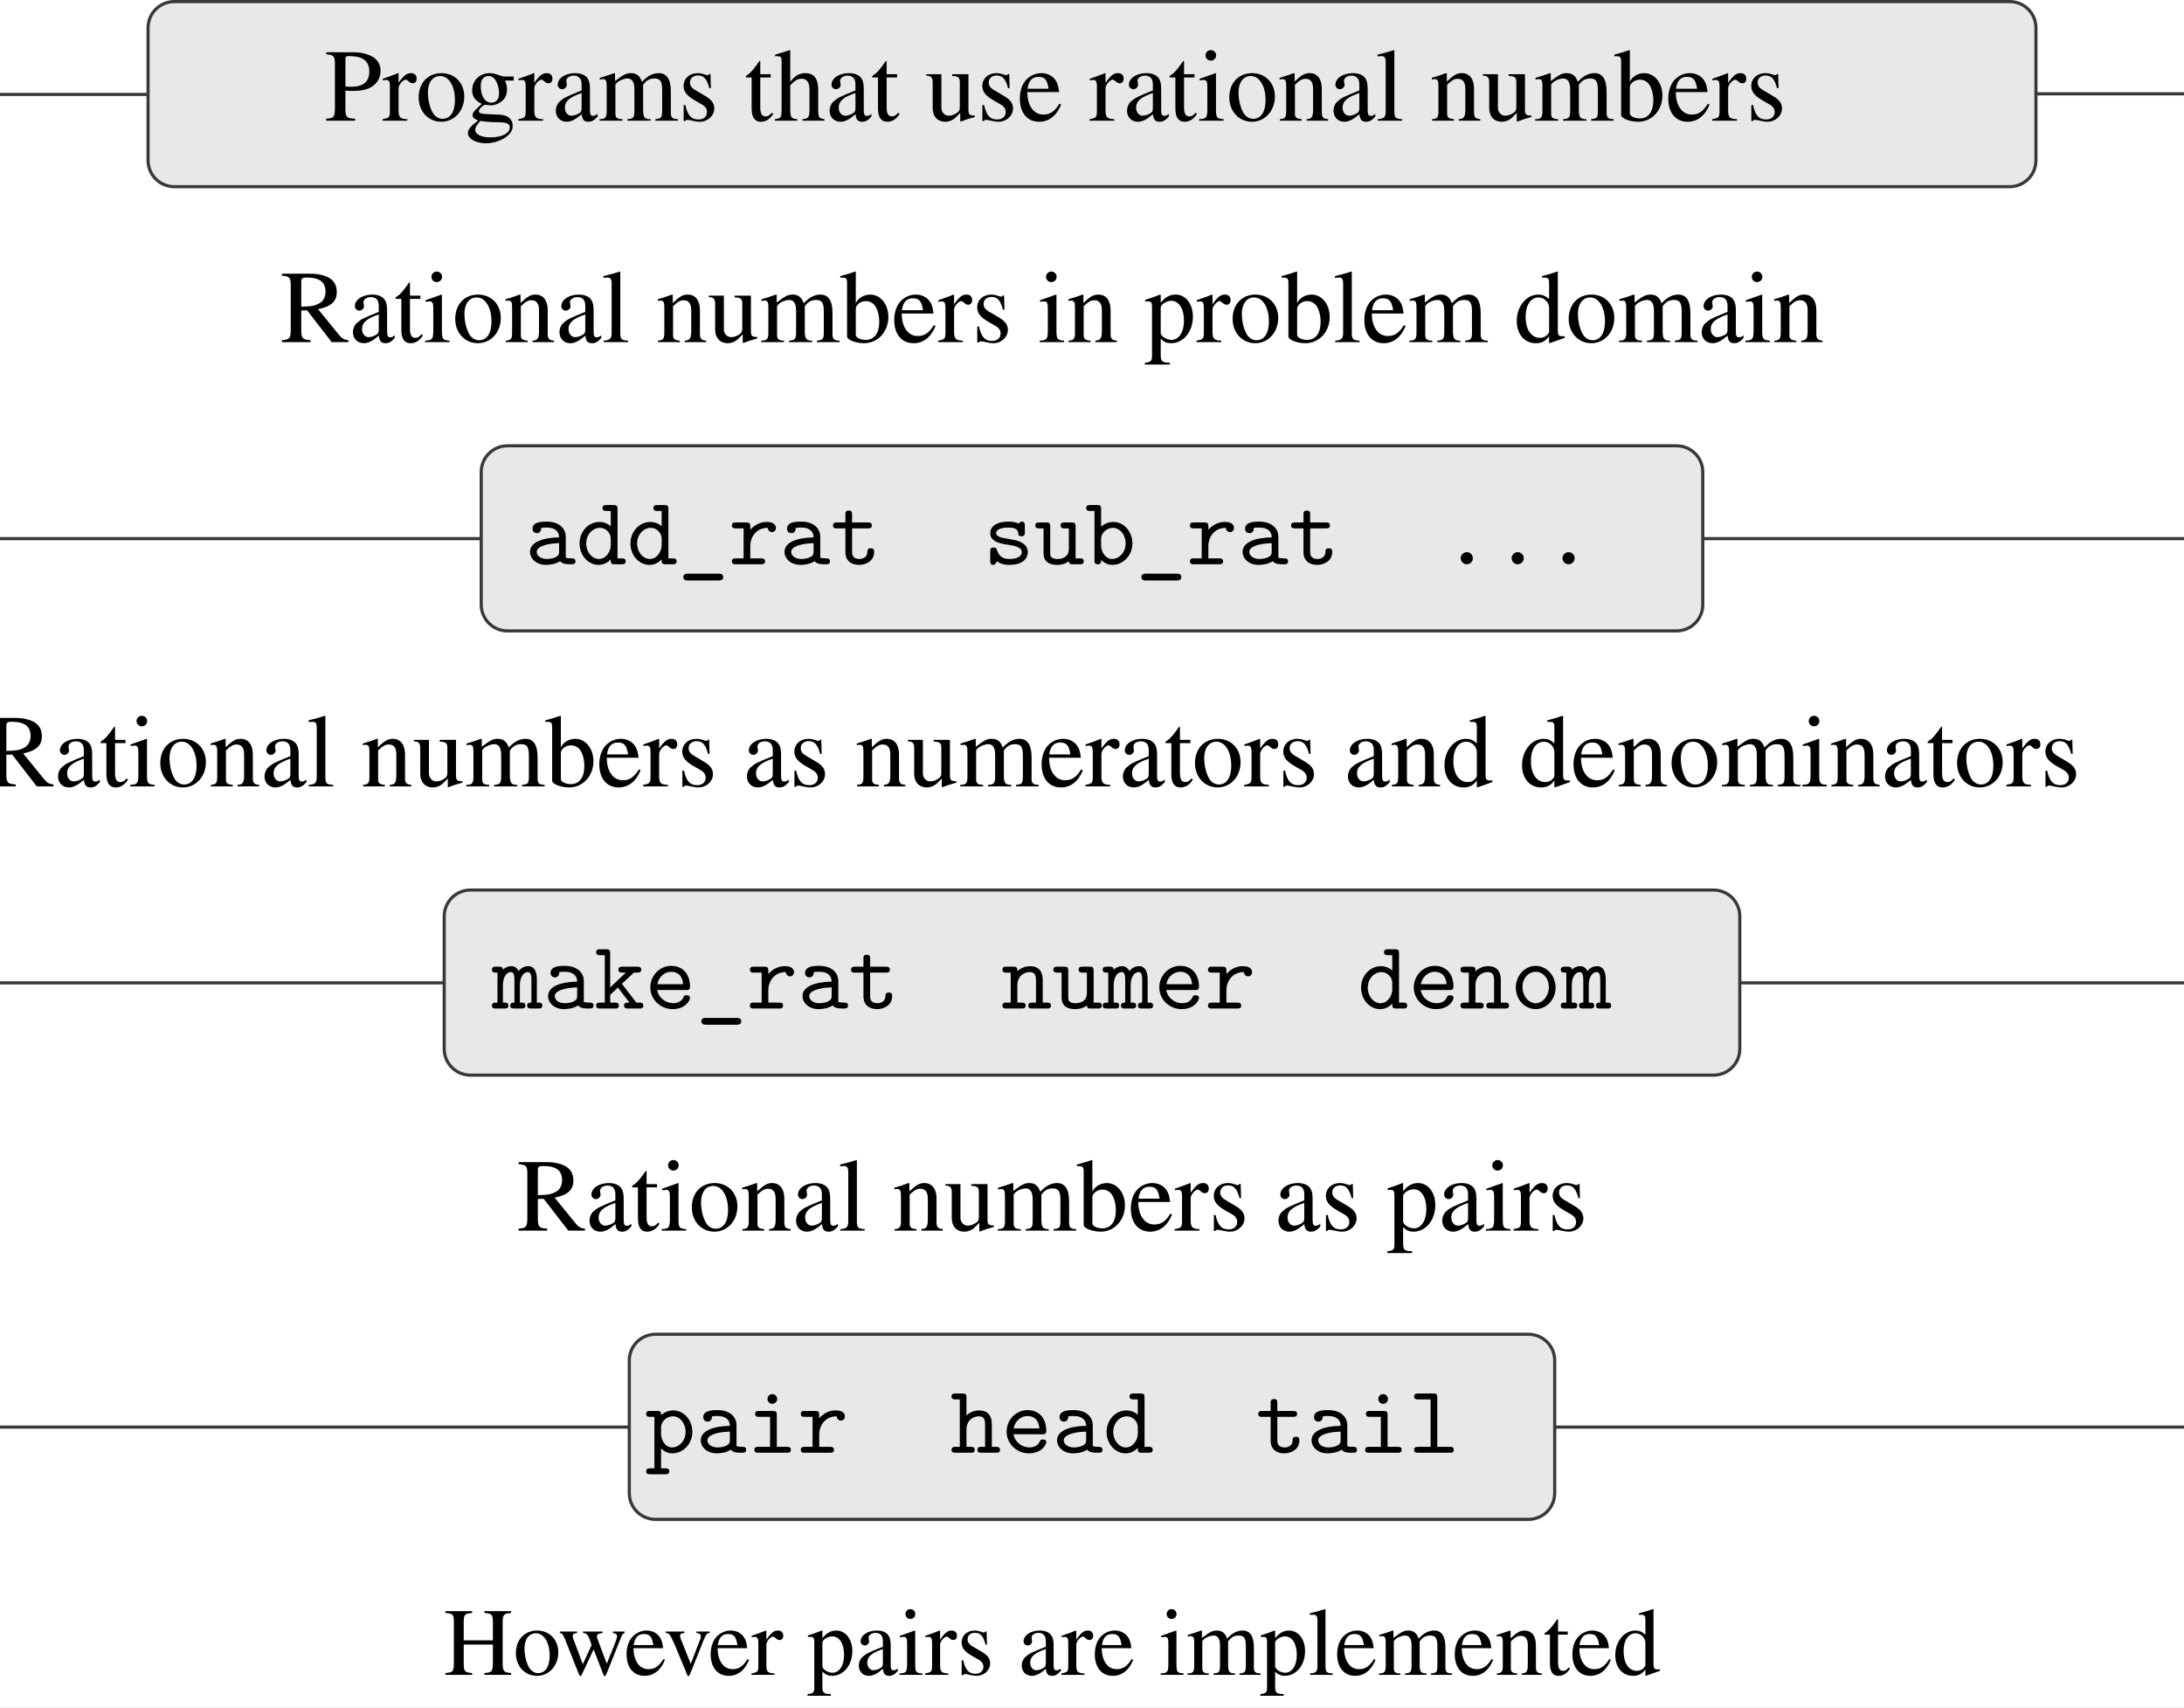
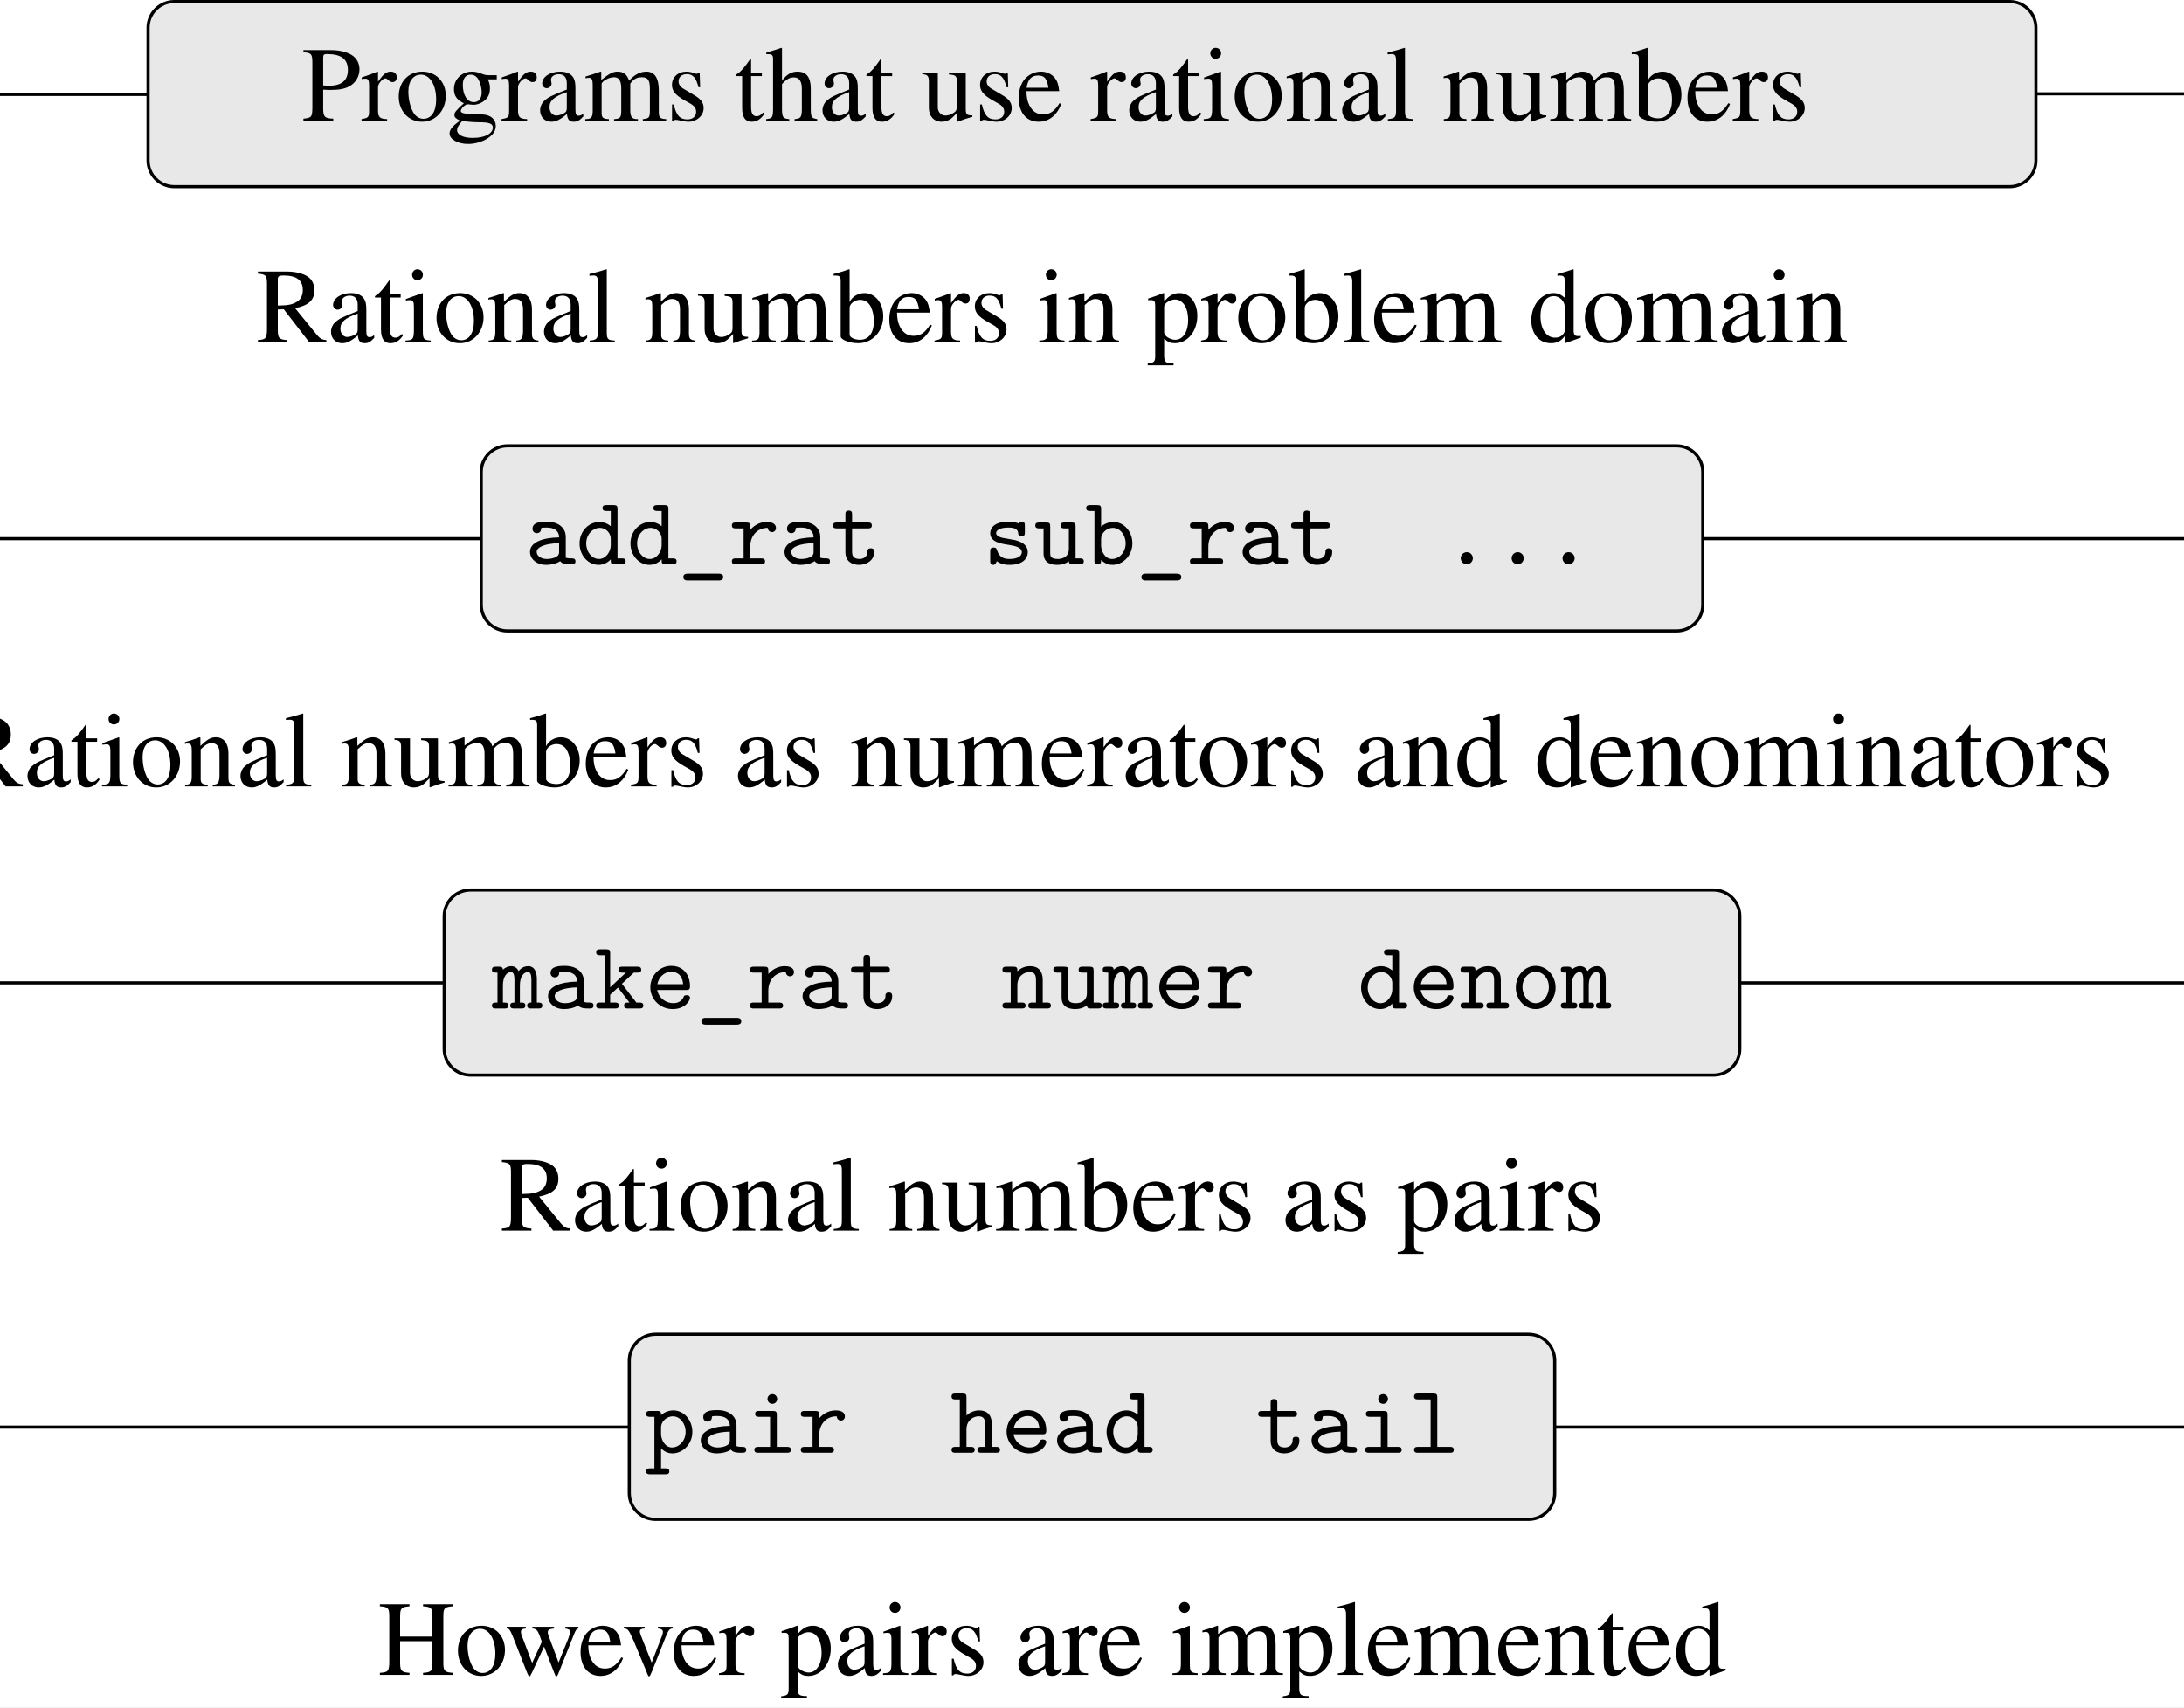
<svg xmlns="http://www.w3.org/2000/svg" preserveAspectRatio="xMinYMin meet" viewBox="0 0 450.545 352.154" id="svg4113" style="display:inline" version="1.1" width="450.545" height="352.154">
  <defs id="defs4115" />
  <rect width="100%" height="100%" fill="#ffffff" id="rect6" x="0" y="0" />
  <g transform="matrix(0.8,0,0,0.8,-68.15462,-62.97994)" id="layer6" style="display:inline">
-     <rect width="486.818" height="47.727" rx="6.764" ry="6.764" x="123.375" y="79.131" id="rect4103" style="display:inline;fill:#e8e8e8;fill-opacity:1;stroke:#383838;stroke-width:0.812;stroke-linecap:round;stroke-linejoin:round;stroke-miterlimit:4;stroke-dasharray:none;stroke-dashoffset:0;stroke-opacity:1" />
-     <rect width="315" height="47.727" rx="6.764" ry="6.764" x="209.284" y="193.676" id="rect4103-6" style="display:inline;fill:#e8e8e8;fill-opacity:1;stroke:#383838;stroke-width:0.812;stroke-linecap:round;stroke-linejoin:round;stroke-miterlimit:4;stroke-dasharray:none;stroke-dashoffset:0;stroke-opacity:1" />
-     <rect width="334.091" height="47.727" rx="6.764" ry="6.764" x="199.739" y="308.221" id="rect4103-5" style="display:inline;fill:#e8e8e8;fill-opacity:1;stroke:#383838;stroke-width:0.812;stroke-linecap:round;stroke-linejoin:round;stroke-miterlimit:4;stroke-dasharray:none;stroke-dashoffset:0;stroke-opacity:1" />
-     <rect width="238.636" height="47.727" rx="6.764" ry="6.764" x="247.466" y="422.767" id="rect4103-69" style="display:inline;fill:#e8e8e8;fill-opacity:1;stroke:#383838;stroke-width:0.812;stroke-linecap:round;stroke-linejoin:round;stroke-miterlimit:4;stroke-dasharray:none;stroke-dashoffset:0;stroke-opacity:1" />
+     <rect width="486.818" height="47.727" rx="6.764" ry="6.764" x="123.375" y="79.131" id="rect4103" style="display:inline;fill:#e8e8e8;fill-opacity:1;stroke:#000000;stroke-width:0.812;stroke-linecap:round;stroke-linejoin:round;stroke-miterlimit:4;stroke-dasharray:none;stroke-dashoffset:0;stroke-opacity:1" />
+     <rect width="315" height="47.727" rx="6.764" ry="6.764" x="209.284" y="193.676" id="rect4103-6" style="display:inline;fill:#e8e8e8;fill-opacity:1;stroke:#000000;stroke-width:0.812;stroke-linecap:round;stroke-linejoin:round;stroke-miterlimit:4;stroke-dasharray:none;stroke-dashoffset:0;stroke-opacity:1" />
+     <rect width="334.091" height="47.727" rx="6.764" ry="6.764" x="199.739" y="308.221" id="rect4103-5" style="display:inline;fill:#e8e8e8;fill-opacity:1;stroke:#000000;stroke-width:0.812;stroke-linecap:round;stroke-linejoin:round;stroke-miterlimit:4;stroke-dasharray:none;stroke-dashoffset:0;stroke-opacity:1" />
+     <rect width="238.636" height="47.727" rx="6.764" ry="6.764" x="247.466" y="422.767" id="rect4103-69" style="display:inline;fill:#e8e8e8;fill-opacity:1;stroke:#000000;stroke-width:0.812;stroke-linecap:round;stroke-linejoin:round;stroke-miterlimit:4;stroke-dasharray:none;stroke-dashoffset:0;stroke-opacity:1" />
  </g>
-   <text style="font-style:normal;font-variant:normal;font-weight:normal;font-stretch:normal;font-size:19.855px;line-height:125%;font-family:Times;-inkscape-font-specification:'Times, Normal';font-variant-ligatures:normal;font-variant-caps:normal;font-variant-numeric:normal;font-feature-settings:normal;text-align:center;letter-spacing:0px;word-spacing:0px;writing-mode:lr-tb;text-anchor:middle;fill:#383838;fill-opacity:1;stroke:none;stroke-width:0.8" xml:space="preserve" id="text6868" y="24.897" x="225.163">
-     <tspan style="font-style:normal;font-variant:normal;font-weight:normal;font-stretch:normal;font-size:21.333px;font-family:Times;-inkscape-font-specification:'Times, Normal';font-variant-ligatures:normal;font-variant-caps:normal;font-variant-numeric:normal;font-variant-east-asian:normal;text-align:center;writing-mode:lr-tb;text-anchor:middle;fill:#000000;stroke-width:0.8" id="tspan6870" y="24.897" x="225.163">Programs that use rational numbers</tspan>
+   <text style="font-style:normal;font-variant:normal;font-weight:normal;font-stretch:normal;font-size:19.855px;line-height:125%;font-family:Times;-inkscape-font-specification:'Times, Normal';font-variant-ligatures:normal;font-variant-caps:normal;font-variant-numeric:normal;font-feature-settings:normal;text-align:center;letter-spacing:0px;word-spacing:0px;writing-mode:lr-tb;text-anchor:middle;fill:#000000;fill-opacity:1;stroke:none;stroke-width:0.8" xml:space="preserve" id="text6868" y="24.897" x="225.163">
+     <tspan style="font-style:normal;font-variant:normal;font-weight:normal;font-stretch:normal;font-size:22px;font-family:Times;-inkscape-font-specification:'Times, Normal';font-variant-ligatures:normal;font-variant-caps:normal;font-variant-numeric:normal;font-variant-east-asian:normal;text-align:center;writing-mode:lr-tb;text-anchor:middle;fill:#000000;stroke-width:0.8" id="tspan6870" y="24.897" x="225.163">Programs that use rational numbers</tspan>
  </text>
-   <text style="font-style:normal;font-variant:normal;font-weight:normal;font-stretch:normal;font-size:19.855px;line-height:125%;font-family:Times;-inkscape-font-specification:Times;text-align:center;letter-spacing:0px;word-spacing:0px;text-anchor:middle;fill:#383838;fill-opacity:1;stroke:none;stroke-width:0.8" xml:space="preserve" id="text6872" y="70.579" x="224.509">
-     <tspan id="tspan6874" y="70.579" x="224.509" style="font-style:normal;font-variant:normal;font-weight:normal;font-stretch:normal;font-size:21.333px;font-family:Times;-inkscape-font-specification:'Times, Normal';font-variant-ligatures:normal;font-variant-caps:normal;font-variant-numeric:normal;font-variant-east-asian:normal;fill:#000000;stroke-width:0.8">Rational numbers in problem domain</tspan>
+   <text style="font-style:normal;font-variant:normal;font-weight:normal;font-stretch:normal;font-size:19.855px;line-height:125%;font-family:Times;-inkscape-font-specification:Times;text-align:center;letter-spacing:0px;word-spacing:0px;text-anchor:middle;fill:#000000;fill-opacity:1;stroke:none;stroke-width:0.8" xml:space="preserve" id="text6872" y="70.579" x="224.509">
+     <tspan id="tspan6874" y="70.579" x="224.509" style="font-style:normal;font-variant:normal;font-weight:normal;font-stretch:normal;font-size:22px;font-family:Times;-inkscape-font-specification:'Times, Normal';font-variant-ligatures:normal;font-variant-caps:normal;font-variant-numeric:normal;font-variant-east-asian:normal;fill:#000000;stroke-width:0.8">Rational numbers in problem domain</tspan>
  </text>
-   <text style="font-style:normal;font-variant:normal;font-weight:normal;font-stretch:normal;font-size:19.855px;line-height:125%;font-family:Times;-inkscape-font-specification:Times;text-align:center;letter-spacing:0px;word-spacing:0px;text-anchor:middle;fill:#383838;fill-opacity:1;stroke:none;stroke-width:0.8" xml:space="preserve" id="text6876" y="116.397" x="226.036">
+   <text style="font-style:normal;font-variant:normal;font-weight:normal;font-stretch:normal;font-size:19.855px;line-height:125%;font-family:Times;-inkscape-font-specification:Times;text-align:center;letter-spacing:0px;word-spacing:0px;text-anchor:middle;fill:#000000;fill-opacity:1;stroke:none;stroke-width:0.8" xml:space="preserve" id="text6876" y="116.397" x="226.036">
    <tspan style="font-style:normal;font-variant:normal;font-weight:normal;font-stretch:normal;font-size:20px;font-family:'Latin Modern Mono';-inkscape-font-specification:'Latin Modern Mono, Normal';font-variant-ligatures:normal;font-variant-caps:normal;font-variant-numeric:normal;font-variant-east-asian:normal;fill:#000000;stroke-width:0.8" id="tspan6878" y="116.397" x="226.036">add_rat  sub_rat  ...</tspan>
  </text>
-   <text style="font-style:normal;font-variant:normal;font-weight:normal;font-stretch:normal;font-size:19.855px;line-height:125%;font-family:Times;-inkscape-font-specification:Times;text-align:center;letter-spacing:0px;word-spacing:0px;text-anchor:middle;fill:#383838;fill-opacity:1;stroke:none;stroke-width:0.8" xml:space="preserve" id="text6880" y="162.215" x="220.509">
-     <tspan id="tspan6882" y="162.215" x="220.509" style="font-style:normal;font-variant:normal;font-weight:normal;font-stretch:normal;font-size:21.333px;font-family:Times;-inkscape-font-specification:'Times, Normal';font-variant-ligatures:normal;font-variant-caps:normal;font-variant-numeric:normal;font-variant-east-asian:normal;fill:#000000;stroke-width:0.8">Rational numbers as numerators and denominators</tspan>
+   <text style="font-style:normal;font-variant:normal;font-weight:normal;font-stretch:normal;font-size:19.855px;line-height:125%;font-family:Times;-inkscape-font-specification:Times;text-align:center;letter-spacing:0px;word-spacing:0px;text-anchor:middle;fill:#000000;fill-opacity:1;stroke:none;stroke-width:0.8" xml:space="preserve" id="text6880" y="162.215" x="220.509">
+     <tspan id="tspan6882" y="162.215" x="220.509" style="font-style:normal;font-variant:normal;font-weight:normal;font-stretch:normal;font-size:22px;font-family:Times;-inkscape-font-specification:'Times, Normal';font-variant-ligatures:normal;font-variant-caps:normal;font-variant-numeric:normal;font-variant-east-asian:normal;fill:#000000;stroke-width:0.8">Rational numbers as numerators and denominators</tspan>
  </text>
-   <text style="font-style:normal;font-variant:normal;font-weight:normal;font-stretch:normal;font-size:19.855px;line-height:125%;font-family:Times;-inkscape-font-specification:Times;text-align:center;letter-spacing:0px;word-spacing:0px;text-anchor:middle;fill:#383838;fill-opacity:1;stroke:none;stroke-width:0.8" xml:space="preserve" id="text6884" y="208.034" x="224.509">
+   <text style="font-style:normal;font-variant:normal;font-weight:normal;font-stretch:normal;font-size:19.855px;line-height:125%;font-family:Times;-inkscape-font-specification:Times;text-align:center;letter-spacing:0px;word-spacing:0px;text-anchor:middle;fill:#000000;fill-opacity:1;stroke:none;stroke-width:0.8" xml:space="preserve" id="text6884" y="208.034" x="224.509">
    <tspan style="font-style:normal;font-variant:normal;font-weight:normal;font-stretch:normal;font-size:20px;font-family:'Latin Modern Mono';-inkscape-font-specification:'Latin Modern Mono, Normal';font-variant-ligatures:normal;font-variant-caps:normal;font-variant-numeric:normal;font-variant-east-asian:normal;fill:#000000;stroke-width:0.8" id="tspan6886" y="208.034" x="224.509">make_rat  numer  denom</tspan>
  </text>
-   <text style="font-style:normal;font-variant:normal;font-weight:normal;font-stretch:normal;font-size:19.855px;line-height:125%;font-family:Times;-inkscape-font-specification:Times;text-align:center;letter-spacing:0px;word-spacing:0px;text-anchor:middle;fill:#383838;fill-opacity:1;stroke:none;stroke-width:0.8" xml:space="preserve" id="text6888" y="253.852" x="224.509">
-     <tspan id="tspan6890" y="253.852" x="224.509" style="font-style:normal;font-variant:normal;font-weight:normal;font-stretch:normal;font-size:21.333px;font-family:Times;-inkscape-font-specification:'Times, Normal';font-variant-ligatures:normal;font-variant-caps:normal;font-variant-numeric:normal;font-variant-east-asian:normal;fill:#000000;stroke-width:0.8">Rational numbers as pairs</tspan>
+   <text style="font-style:normal;font-variant:normal;font-weight:normal;font-stretch:normal;font-size:19.855px;line-height:125%;font-family:Times;-inkscape-font-specification:Times;text-align:center;letter-spacing:0px;word-spacing:0px;text-anchor:middle;fill:#000000;fill-opacity:1;stroke:none;stroke-width:0.8" xml:space="preserve" id="text6888" y="253.852" x="224.509">
+     <tspan id="tspan6890" y="253.852" x="224.509" style="font-style:normal;font-variant:normal;font-weight:normal;font-stretch:normal;font-size:22px;font-family:Times;-inkscape-font-specification:'Times, Normal';font-variant-ligatures:normal;font-variant-caps:normal;font-variant-numeric:normal;font-variant-east-asian:normal;fill:#000000;stroke-width:0.8">Rational numbers as pairs</tspan>
  </text>
-   <text style="font-style:normal;font-variant:normal;font-weight:normal;font-stretch:normal;font-size:19.855px;line-height:125%;font-family:Times;-inkscape-font-specification:Times;text-align:center;letter-spacing:0px;word-spacing:0px;text-anchor:middle;fill:#383838;fill-opacity:1;stroke:none;stroke-width:0.8" xml:space="preserve" id="text6892" y="299.67" x="224.509">
+   <text style="font-style:normal;font-variant:normal;font-weight:normal;font-stretch:normal;font-size:19.855px;line-height:125%;font-family:Times;-inkscape-font-specification:Times;text-align:center;letter-spacing:0px;word-spacing:0px;text-anchor:middle;fill:#000000;fill-opacity:1;stroke:none;stroke-width:0.8" xml:space="preserve" id="text6892" y="299.67" x="224.509">
    <tspan style="font-style:normal;font-variant:normal;font-weight:normal;font-stretch:normal;font-size:20px;font-family:'Latin Modern Mono';-inkscape-font-specification:'Latin Modern Mono, Normal';font-variant-ligatures:normal;font-variant-caps:normal;font-variant-numeric:normal;font-variant-east-asian:normal;fill:#000000;stroke-width:0.8" id="tspan6894" y="299.67" x="224.509">pair  head  tail</tspan>
  </text>
-   <text style="font-style:normal;font-variant:normal;font-weight:normal;font-stretch:normal;font-size:19.855px;line-height:125%;font-family:Times;-inkscape-font-specification:Times;text-align:center;letter-spacing:0px;word-spacing:0px;text-anchor:middle;fill:#383838;fill-opacity:1;stroke:none;stroke-width:0.8" xml:space="preserve" id="text6896" y="345.488" x="224.509">
-     <tspan id="tspan6898" y="345.488" x="224.509" style="fill:#000000;stroke-width:0.8">However pairs are implemented</tspan>
+   <text style="font-style:normal;font-variant:normal;font-weight:normal;font-stretch:normal;font-size:19.855px;line-height:125%;font-family:Times;-inkscape-font-specification:Times;text-align:center;letter-spacing:0px;word-spacing:0px;text-anchor:middle;fill:#000000;fill-opacity:1;stroke:none;stroke-width:0.8" xml:space="preserve" id="text6896" y="345.488" x="224.509">
+     <tspan id="tspan6898" y="345.488" x="224.509" style="fill:#000000;stroke-width:0.8;font-size:22px">However pairs are implemented</tspan>
  </text>
  <g transform="matrix(0.8,0,0,0.8,-68.15462,-62.97994)" id="layer5" style="display:inline">
-     <path d="m 610.193,102.921 h 38.182" id="path4105" style="fill:none;stroke:#383838;stroke-width:0.812;stroke-linecap:butt;stroke-linejoin:round;stroke-miterlimit:4;stroke-dasharray:none;stroke-opacity:1" />
-     <path d="M 85.193,103.063 H 123.375" id="path4105-9" style="display:inline;fill:none;stroke:#383838;stroke-width:0.812;stroke-linecap:butt;stroke-linejoin:round;stroke-miterlimit:4;stroke-dasharray:none;stroke-opacity:1" />
-     <path d="M 524.284,217.608 H 648.375" id="path4105-0" style="display:inline;fill:none;stroke:#383838;stroke-width:0.812;stroke-linecap:butt;stroke-linejoin:round;stroke-miterlimit:4;stroke-dasharray:none;stroke-opacity:1" />
-     <path d="M 85.193,217.608 H 209.284" id="path4105-9-9" style="display:inline;fill:none;stroke:#383838;stroke-width:0.812;stroke-linecap:butt;stroke-linejoin:round;stroke-miterlimit:4;stroke-dasharray:none;stroke-opacity:1" />
-     <path d="M 533.829,332.153 H 648.375" id="path4105-3" style="display:inline;fill:none;stroke:#383838;stroke-width:0.812;stroke-linecap:butt;stroke-linejoin:round;stroke-miterlimit:4;stroke-dasharray:none;stroke-opacity:1" />
-     <path d="M 85.193,332.153 H 199.739" id="path4105-9-7" style="display:inline;fill:none;stroke:#383838;stroke-width:0.812;stroke-linecap:butt;stroke-linejoin:round;stroke-miterlimit:4;stroke-dasharray:none;stroke-opacity:1" />
-     <path d="M 486.102,446.699 H 648.375" id="path4105-7" style="display:inline;fill:none;stroke:#383838;stroke-width:0.812;stroke-linecap:butt;stroke-linejoin:round;stroke-miterlimit:4;stroke-dasharray:none;stroke-opacity:1" />
-     <path d="M 85.193,446.699 H 247.466" id="path4105-9-2" style="display:inline;fill:none;stroke:#383838;stroke-width:0.812;stroke-linecap:butt;stroke-linejoin:round;stroke-miterlimit:4;stroke-dasharray:none;stroke-opacity:1" />
+     <path d="m 610.193,102.921 h 38.182" id="path4105" style="fill:none;stroke:#000000;stroke-width:0.812;stroke-linecap:butt;stroke-linejoin:round;stroke-miterlimit:4;stroke-dasharray:none;stroke-opacity:1" />
+     <path d="M 85.193,103.063 H 123.375" id="path4105-9" style="display:inline;fill:none;stroke:#000000;stroke-width:0.812;stroke-linecap:butt;stroke-linejoin:round;stroke-miterlimit:4;stroke-dasharray:none;stroke-opacity:1" />
+     <path d="M 524.284,217.608 H 648.375" id="path4105-0" style="display:inline;fill:none;stroke:#000000;stroke-width:0.812;stroke-linecap:butt;stroke-linejoin:round;stroke-miterlimit:4;stroke-dasharray:none;stroke-opacity:1" />
+     <path d="M 85.193,217.608 H 209.284" id="path4105-9-9" style="display:inline;fill:none;stroke:#000000;stroke-width:0.812;stroke-linecap:butt;stroke-linejoin:round;stroke-miterlimit:4;stroke-dasharray:none;stroke-opacity:1" />
+     <path d="M 533.829,332.153 H 648.375" id="path4105-3" style="display:inline;fill:none;stroke:#000000;stroke-width:0.812;stroke-linecap:butt;stroke-linejoin:round;stroke-miterlimit:4;stroke-dasharray:none;stroke-opacity:1" />
+     <path d="M 85.193,332.153 H 199.739" id="path4105-9-7" style="display:inline;fill:none;stroke:#000000;stroke-width:0.812;stroke-linecap:butt;stroke-linejoin:round;stroke-miterlimit:4;stroke-dasharray:none;stroke-opacity:1" />
+     <path d="M 486.102,446.699 H 648.375" id="path4105-7" style="display:inline;fill:none;stroke:#000000;stroke-width:0.812;stroke-linecap:butt;stroke-linejoin:round;stroke-miterlimit:4;stroke-dasharray:none;stroke-opacity:1" />
+     <path d="M 85.193,446.699 H 247.466" id="path4105-9-2" style="display:inline;fill:none;stroke:#000000;stroke-width:0.812;stroke-linecap:butt;stroke-linejoin:round;stroke-miterlimit:4;stroke-dasharray:none;stroke-opacity:1" />
  </g>
</svg>
